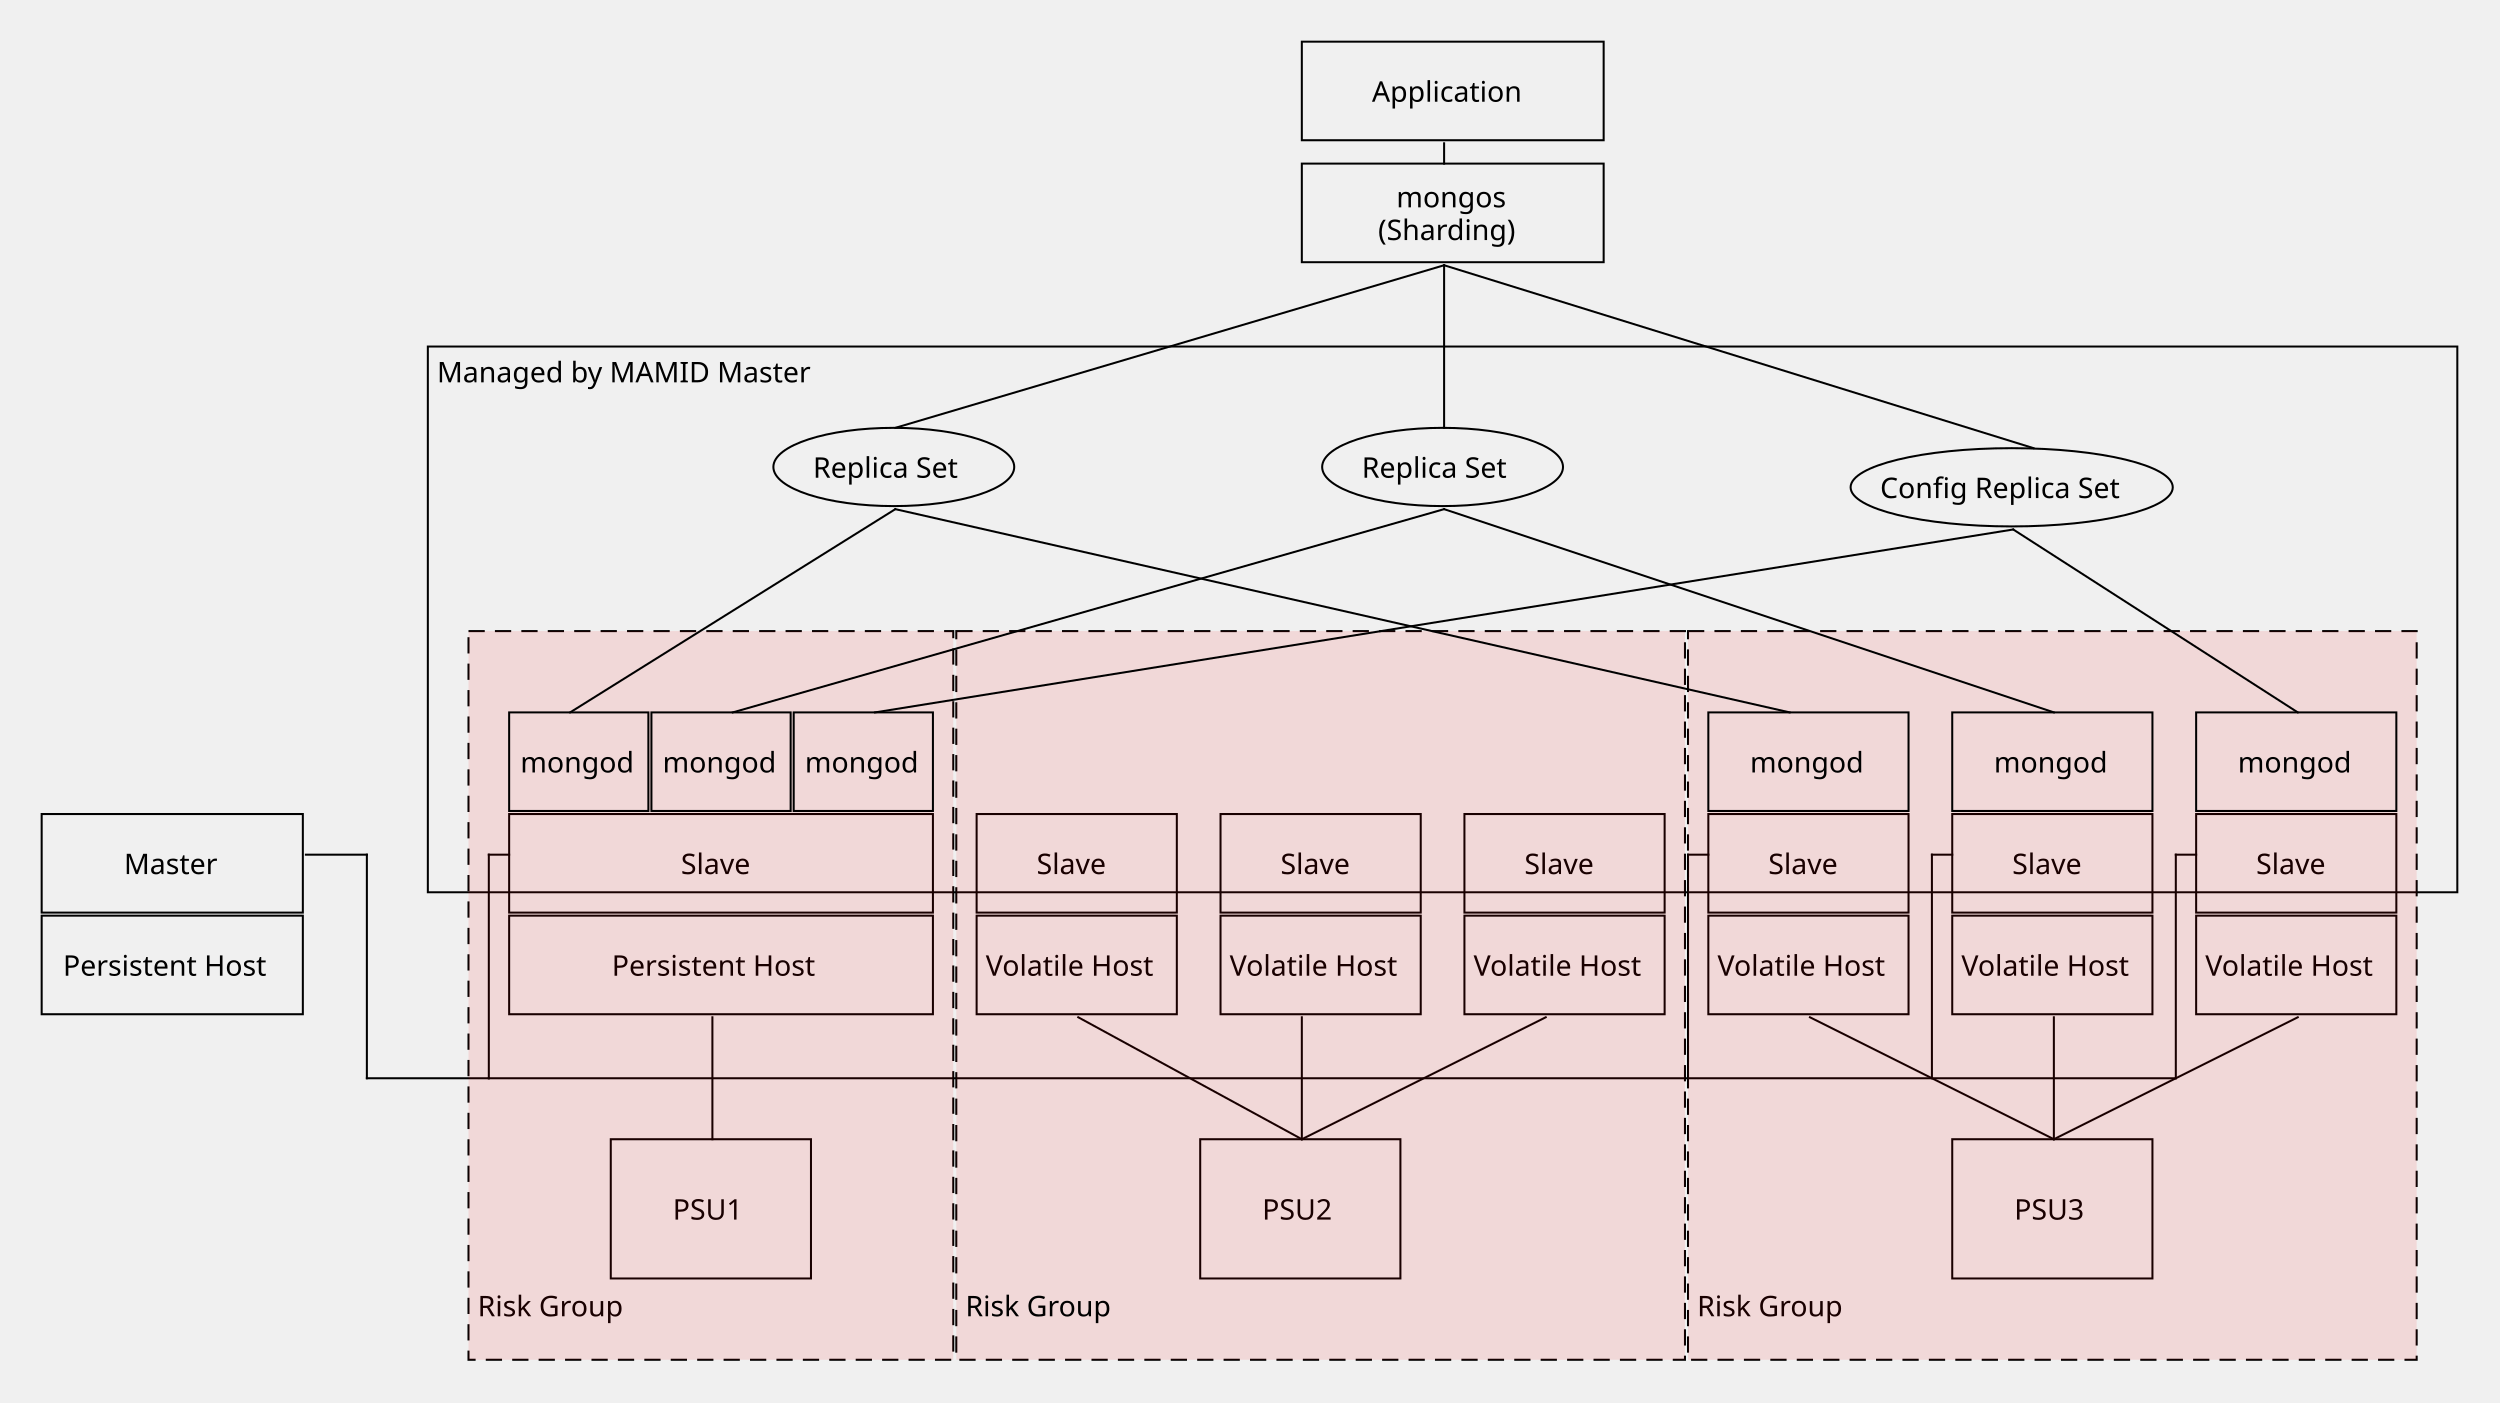
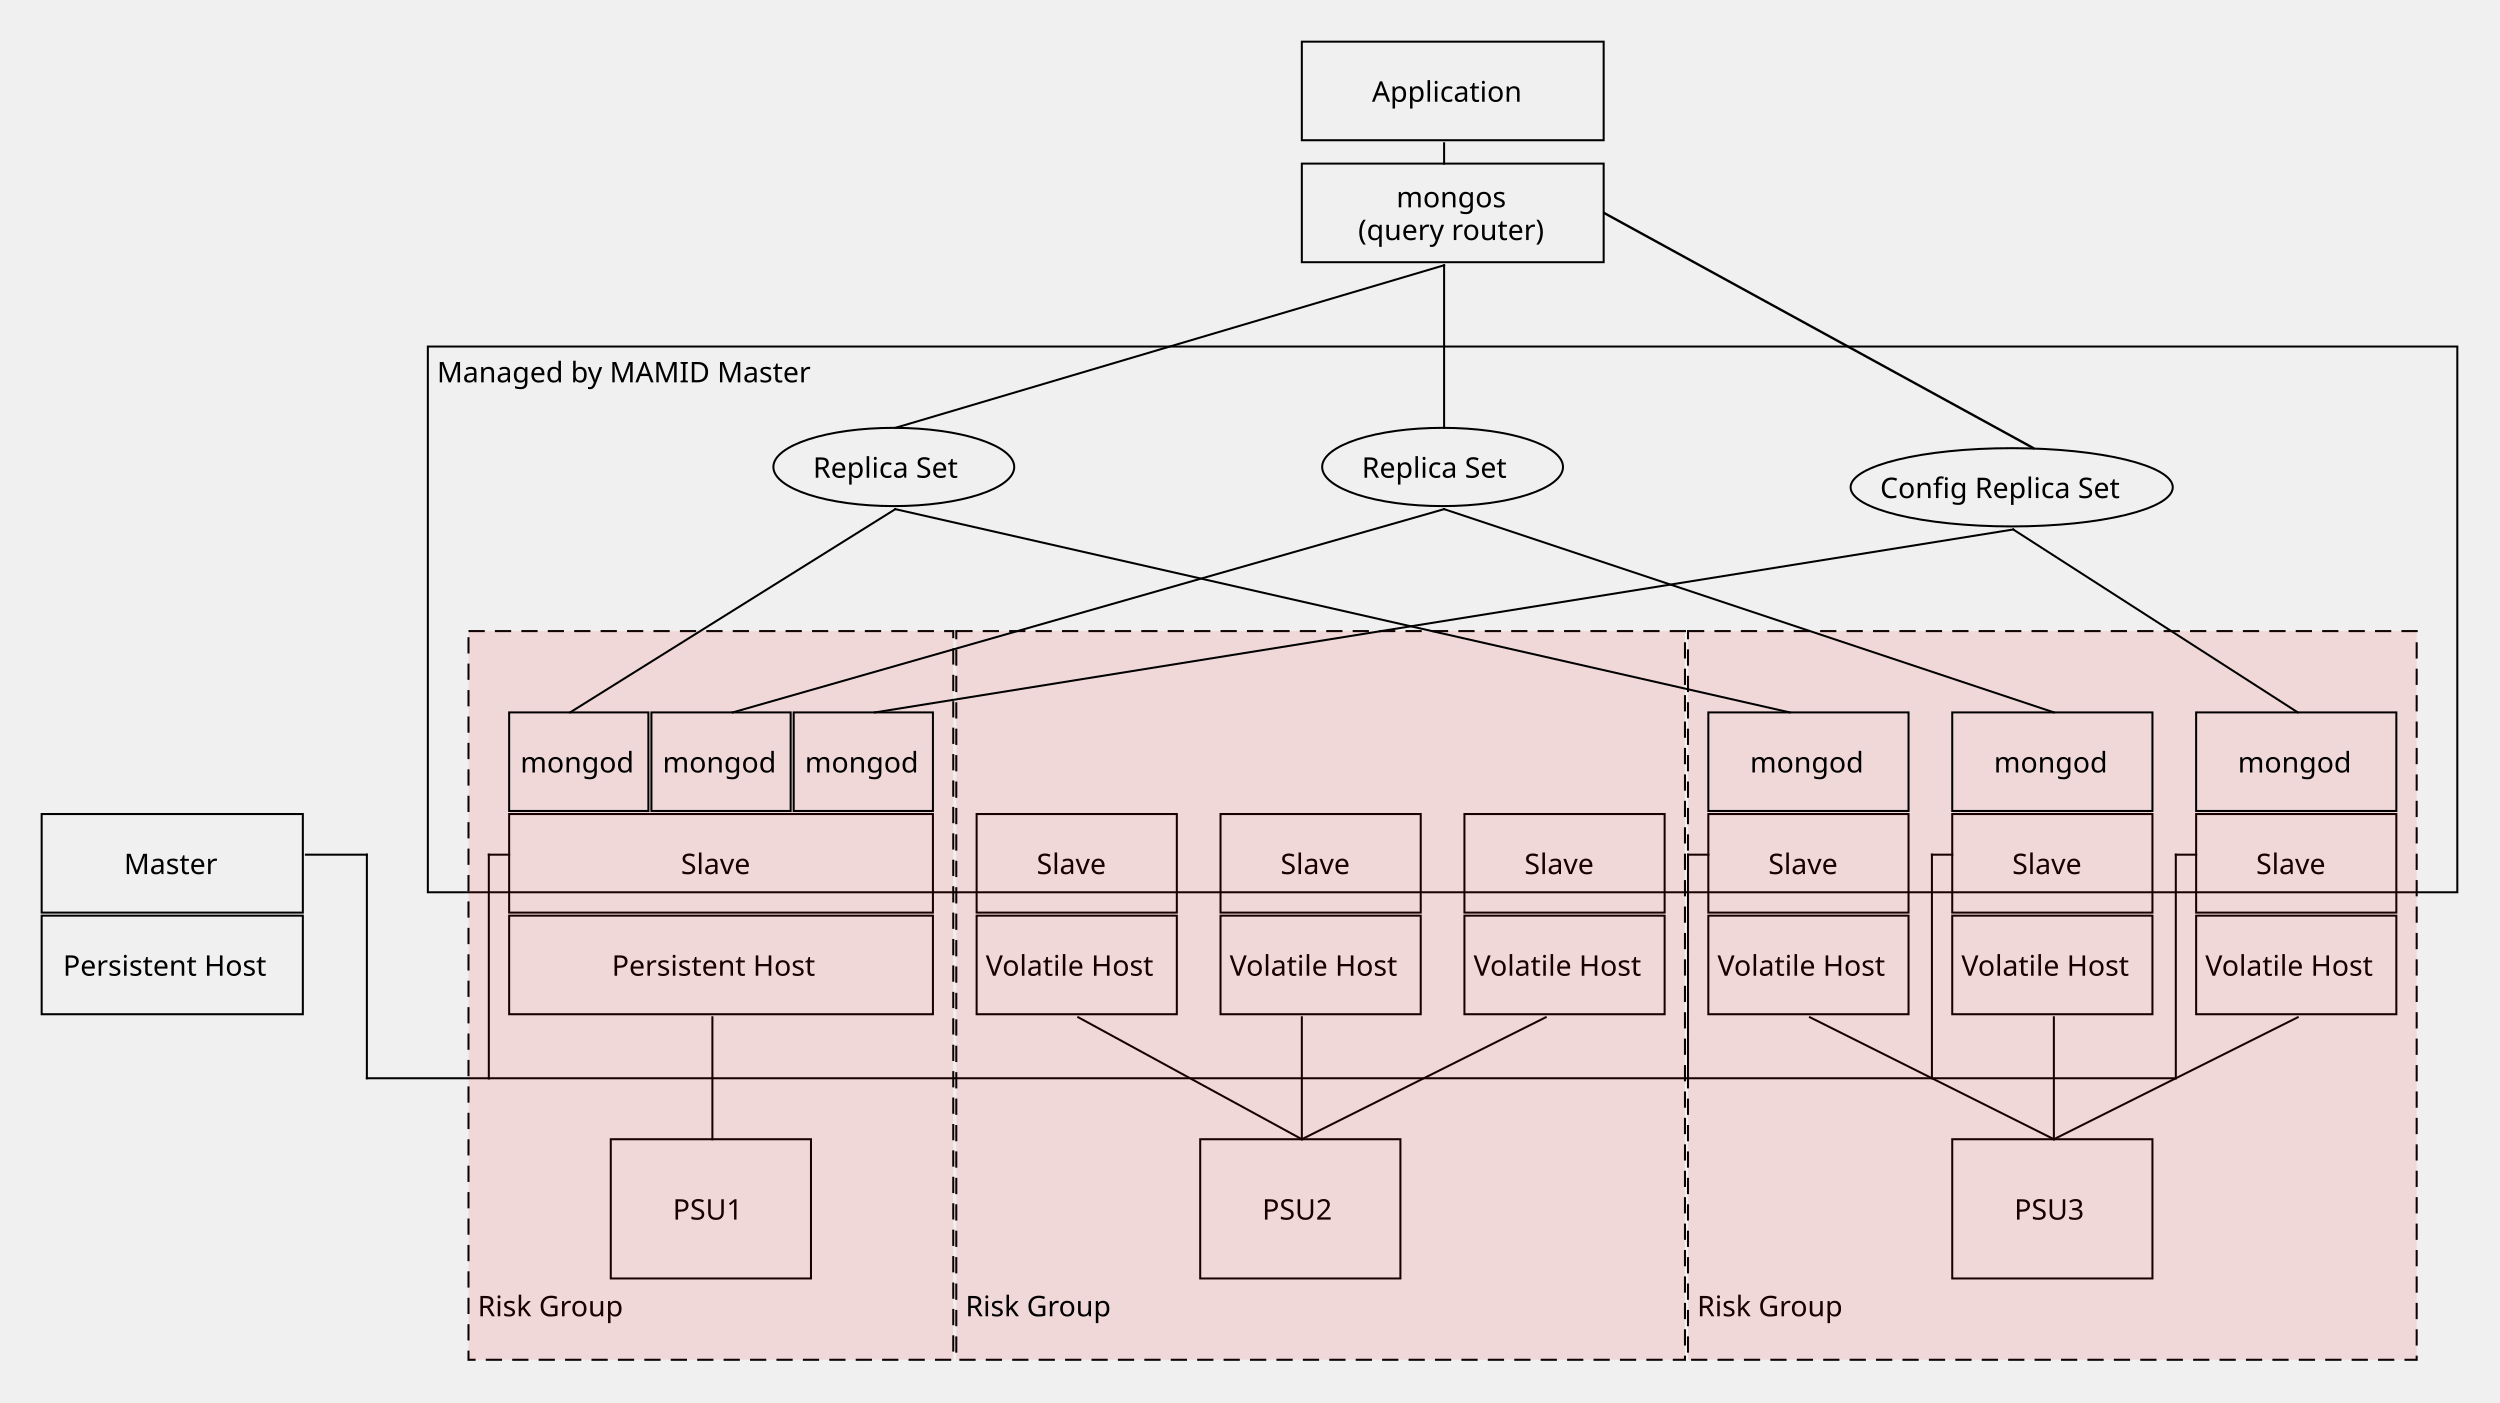
<svg xmlns="http://www.w3.org/2000/svg" version="1.1" id="svg5135" image-rendering="auto" stroke-dashoffset="0" font-size="12px" stroke-linejoin="miter" font-style="normal" font-family="'Dialog'" height="690" viewBox="20 90 1230 690" stroke-width="1" font-weight="normal" stroke-dasharray="none" fill="black" stroke-opacity="1" shape-rendering="auto" stroke-miterlimit="10" width="1230" stroke-linecap="square" stroke="black" text-rendering="auto" color-interpolation="auto" color-rendering="auto" fill-opacity="1">
  <defs id="genericDefs">
    <defs id="defs1">
      <clipPath clipPathUnits="userSpaceOnUse" id="clipPath1">
        <path d="M0 0 L2147483647 0 L2147483647 2147483647 L0 2147483647 L0 0 Z" id="path5142" />
      </clipPath>
      <clipPath clipPathUnits="userSpaceOnUse" id="clipPath2">
        <path d="M0 0 L0 360 L240 360 L240 0 Z" id="path5145" />
      </clipPath>
      <clipPath clipPathUnits="userSpaceOnUse" id="clipPath3">
        <path d="M0 0 L0 360 L360 360 L360 0 Z" id="path5148" />
      </clipPath>
      <clipPath clipPathUnits="userSpaceOnUse" id="clipPath4">
        <path d="M0 0 L0 270 L1000 270 L1000 0 Z" id="path5151" />
      </clipPath>
      <clipPath clipPathUnits="userSpaceOnUse" id="clipPath5">
        <path d="M0 0 L0 50 L130 50 L130 0 Z" id="path5154" />
      </clipPath>
      <clipPath clipPathUnits="userSpaceOnUse" id="clipPath6">
        <path d="M0 0 L0 70 L100 70 L100 0 Z" id="path5157" />
      </clipPath>
      <clipPath clipPathUnits="userSpaceOnUse" id="clipPath7">
        <path d="M0 0 L0 50 L100 50 L100 0 Z" id="path5160" />
      </clipPath>
      <clipPath clipPathUnits="userSpaceOnUse" id="clipPath8">
        <path d="M0 0 L0 40 L160 40 L160 0 Z" id="path5163" />
      </clipPath>
      <clipPath clipPathUnits="userSpaceOnUse" id="clipPath9">
        <path d="M0 0 L0 40 L120 40 L120 0 Z" id="path5166" />
      </clipPath>
      <clipPath clipPathUnits="userSpaceOnUse" id="clipPath10">
        <path d="M0 0 L0 50 L70 50 L70 0 Z" id="path5169" />
      </clipPath>
      <clipPath clipPathUnits="userSpaceOnUse" id="clipPath11">
        <path d="M0 0 L0 50 L210 50 L210 0 Z" id="path5172" />
      </clipPath>
      <clipPath clipPathUnits="userSpaceOnUse" id="clipPath12">
        <path d="M0 0 L0 50 L150 50 L150 0 Z" id="path5175" />
      </clipPath>
      <clipPath clipPathUnits="userSpaceOnUse" id="clipPath13">
        <path d="M0 0 L0 140 L120 140 L120 0 Z" id="path5178" />
      </clipPath>
      <clipPath clipPathUnits="userSpaceOnUse" id="clipPath14">
        <path d="M0 0 L0 90 L150 90 L150 0 Z" id="path5181" />
      </clipPath>
      <clipPath clipPathUnits="userSpaceOnUse" id="clipPath15">
        <path d="M0 0 L0 90 L30 90 L30 0 Z" id="path5184" />
      </clipPath>
      <clipPath clipPathUnits="userSpaceOnUse" id="clipPath16">
        <path d="M0 0 L0 90 L140 90 L140 0 Z" id="path5187" />
      </clipPath>
      <clipPath clipPathUnits="userSpaceOnUse" id="clipPath17">
        <path d="M0 0 L0 140 L40 140 L40 0 Z" id="path5190" />
      </clipPath>
      <clipPath clipPathUnits="userSpaceOnUse" id="clipPath18">
        <path d="M0 0 L0 30 L860 30 L860 0 Z" id="path5193" />
      </clipPath>
      <clipPath clipPathUnits="userSpaceOnUse" id="clipPath19">
        <path d="M0 0 L0 40 L30 40 L30 0 Z" id="path5196" />
      </clipPath>
      <clipPath clipPathUnits="userSpaceOnUse" id="clipPath20">
        <path d="M0 0 L0 120 L320 120 L320 0 Z" id="path5199" />
      </clipPath>
      <clipPath clipPathUnits="userSpaceOnUse" id="clipPath21">
        <path d="M0 0 L0 110 L30 110 L30 0 Z" id="path5202" />
      </clipPath>
      <clipPath clipPathUnits="userSpaceOnUse" id="clipPath22">
        <path d="M0 0 L0 110 L300 110 L300 0 Z" id="path5205" />
      </clipPath>
      <clipPath clipPathUnits="userSpaceOnUse" id="clipPath23">
        <path d="M0 0 L0 120 L590 120 L590 0 Z" id="path5208" />
      </clipPath>
      <clipPath clipPathUnits="userSpaceOnUse" id="clipPath24">
        <path d="M0 0 L0 120 L250 120 L250 0 Z" id="path5211" />
      </clipPath>
      <clipPath clipPathUnits="userSpaceOnUse" id="clipPath25">
        <path d="M0 0 L0 120 L170 120 L170 0 Z" id="path5214" />
      </clipPath>
      <clipPath clipPathUnits="userSpaceOnUse" id="clipPath26">
        <path d="M0 0 L0 130 L380 130 L380 0 Z" id="path5217" />
      </clipPath>
      <clipPath clipPathUnits="userSpaceOnUse" id="clipPath27">
        <path d="M0 0 L0 130 L330 130 L330 0 Z" id="path5220" />
      </clipPath>
      <clipPath clipPathUnits="userSpaceOnUse" id="clipPath28">
        <path d="M0 0 L0 130 L90 130 L90 0 Z" id="path5223" />
      </clipPath>
      <clipPath clipPathUnits="userSpaceOnUse" id="clipPath29">
        <path d="M0 0 L0 130 L470 130 L470 0 Z" id="path5226" />
      </clipPath>
      <clipPath clipPathUnits="userSpaceOnUse" id="clipPath30">
        <path d="M0 0 L0 130 L140 130 L140 0 Z" id="path5229" />
      </clipPath>
      <clipPath clipPathUnits="userSpaceOnUse" id="clipPath31">
        <path d="M0 0 L0 130 L190 130 L190 0 Z" id="path5232" />
      </clipPath>
    </defs>
  </defs>
  <g transform="translate(490,400)" id="g5254" style="fill:#ff0000;fill-opacity:0.098;stroke:#ff0000;stroke-opacity:0.098" />
  <g transform="translate(230,260)" id="g5264" style="fill:#ffffff;fill-opacity:0;stroke:#ffffff;stroke-opacity:0">
    <rect x="0.5" width="998.5" height="268.5" y="0.5" clip-path="url(#clipPath4)" id="rect5266" style="stroke:none" />
  </g>
  <g transform="translate(230,260)" id="g5268">
    <rect x="0.5" width="998.5" height="268.5" y="0.5" clip-path="url(#clipPath4)" id="rect5270" style="fill:none" />
    <text x="5" font-size="14px" y="18.109" clip-path="url(#clipPath4)" xml:space="preserve" id="text5272" style="font-size:14px;font-family:sans-serif;stroke:none">Managed by MAMID Master</text>
  </g>
  <g transform="translate(40,540)" id="g5274" style="fill:#ffffff;fill-opacity:0;stroke:#ffffff;stroke-opacity:0">
    <rect x="0.5" width="128.5" height="48.5" y="0.5" clip-path="url(#clipPath5)" id="rect5276" style="stroke:none" />
  </g>
  <g transform="translate(980,650)" id="g5284" style="fill:#ffffff;fill-opacity:0;stroke:#ffffff;stroke-opacity:0">
    <rect x="0.5" width="98.5" height="68.5" y="0.5" clip-path="url(#clipPath6)" id="rect5286" style="stroke:none" />
  </g>
  <g transform="translate(610,650)" id="g5294" style="fill:#ffffff;fill-opacity:0;stroke:#ffffff;stroke-opacity:0">
    <rect x="0.5" width="98.5" height="68.5" y="0.5" clip-path="url(#clipPath6)" id="rect5296" style="stroke:none" />
  </g>
  <g transform="translate(320,650)" id="g5304" style="fill:#ffffff;fill-opacity:0;stroke:#ffffff;stroke-opacity:0">
    <rect x="0.5" width="98.5" height="68.5" y="0.5" clip-path="url(#clipPath6)" id="rect5306" style="stroke:none" />
  </g>
  <g transform="translate(40,490)" id="g5314" style="fill:#ffffff;fill-opacity:0;stroke:#ffffff;stroke-opacity:0">
    <rect x="0.5" width="128.5" height="48.5" y="0.5" clip-path="url(#clipPath5)" id="rect5316" style="stroke:none" />
  </g>
  <g transform="translate(1100,540)" id="g5334" style="fill:#ffffff;fill-opacity:0;stroke:#ffffff;stroke-opacity:0">
    <rect x="0.5" width="98.5" height="48.5" y="0.5" clip-path="url(#clipPath7)" id="rect5336" style="stroke:none" />
  </g>
  <g transform="translate(1100,490)" id="g5344" style="fill:#ffffff;fill-opacity:0;stroke:#ffffff;stroke-opacity:0">
    <rect x="0.5" width="98.5" height="48.5" y="0.5" clip-path="url(#clipPath7)" id="rect5346" style="stroke:none" />
  </g>
  <g transform="translate(930,310)" id="g5474" style="fill:#ffffff;fill-opacity:0;stroke:#ffffff;stroke-opacity:0">
    <ellipse rx="79.25" ry="19.25" clip-path="url(#clipPath8)" cx="79.75" cy="19.75" id="ellipse5476" style="stroke:none" />
  </g>
  <g transform="translate(400,300)" id="g5504" style="fill:#ffffff;fill-opacity:0;stroke:#ffffff;stroke-opacity:0">
    <ellipse rx="59.25" ry="19.25" clip-path="url(#clipPath9)" cx="59.75" cy="19.75" id="ellipse5506" style="stroke:none" />
  </g>
  <g style="display:inline" id="layer2">
    <g transform="translate(40,540)" id="g5278">
      <rect x="0.5" width="128.5" height="48.5" y="0.5" clip-path="url(#clipPath5)" id="rect5280" style="fill:none" />
      <text x="11" font-size="14px" y="30.055" clip-path="url(#clipPath5)" xml:space="preserve" id="text5282" style="font-size:14px;font-family:sans-serif;stroke:none">Persistent Host</text>
    </g>
    <g transform="translate(1100,540)" id="g5338">
      <rect x="0.5" width="98.5" height="48.5" y="0.5" clip-path="url(#clipPath7)" id="rect5340" style="fill:none" />
      <text x="5" font-size="14px" y="30.055" clip-path="url(#clipPath7)" xml:space="preserve" id="text5342" style="font-size:14px;font-family:sans-serif;stroke:none">Volatile Host</text>
    </g>
    <g transform="translate(980,540)" id="g5368">
      <rect x="0.5" width="98.5" height="48.5" y="0.5" clip-path="url(#clipPath7)" id="rect5370" style="fill:none" />
      <text x="5" font-size="14px" y="30.055" clip-path="url(#clipPath7)" xml:space="preserve" id="text5372" style="font-size:14px;font-family:sans-serif;stroke:none">Volatile Host</text>
    </g>
    <g transform="translate(860,540)" id="g5398">
      <rect x="0.5" width="98.5" height="48.5" y="0.5" clip-path="url(#clipPath7)" id="rect5400" style="fill:none" />
      <text x="5" font-size="14px" y="30.055" clip-path="url(#clipPath7)" xml:space="preserve" id="text5402" style="font-size:14px;font-family:sans-serif;stroke:none">Volatile Host</text>
    </g>
    <g transform="translate(740,540)" id="g5428">
      <rect x="0.5" width="98.5" height="48.5" y="0.5" clip-path="url(#clipPath7)" id="rect5430" style="fill:none" />
      <text x="5" font-size="14px" y="30.055" clip-path="url(#clipPath7)" xml:space="preserve" id="text5432" style="font-size:14px;font-family:sans-serif;stroke:none">Volatile Host</text>
    </g>
    <g transform="translate(620,540)" id="g5458">
      <rect x="0.5" width="98.5" height="48.5" y="0.5" clip-path="url(#clipPath7)" id="rect5460" style="fill:none" />
      <text x="5" font-size="14px" y="30.055" clip-path="url(#clipPath7)" xml:space="preserve" id="text5462" style="font-size:14px;font-family:sans-serif;stroke:none">Volatile Host</text>
    </g>
    <g transform="translate(500,540)" id="g5558">
      <rect x="0.5" width="98.5" height="48.5" y="0.5" clip-path="url(#clipPath7)" id="rect5560" style="fill:none" />
      <text x="5" font-size="14px" y="30.055" clip-path="url(#clipPath7)" xml:space="preserve" id="text5562" style="font-size:14px;font-family:sans-serif;stroke:none">Volatile Host</text>
    </g>
    <g transform="translate(270,540)" id="g5600">
      <rect x="0.5" width="208.5" height="48.5" y="0.5" clip-path="url(#clipPath11)" id="rect5602" style="fill:none" />
      <text x="51" font-size="14px" y="30.055" clip-path="url(#clipPath11)" xml:space="preserve" id="text5604" style="font-size:14px;font-family:sans-serif;stroke:none">Persistent Host</text>
    </g>
    <g transform="translate(980,650)" id="g5288">
      <rect x="0.5" width="98.5" height="68.5" y="0.5" clip-path="url(#clipPath6)" id="rect5290" style="fill:none" />
      <text x="31" font-size="14px" y="40.055" clip-path="url(#clipPath6)" xml:space="preserve" id="text5292" style="font-size:14px;font-family:sans-serif;stroke:none">PSU3</text>
    </g>
    <g transform="translate(610,650)" id="g5298">
      <rect x="0.5" width="98.5" height="68.5" y="0.5" clip-path="url(#clipPath6)" id="rect5300" style="fill:none" />
      <text x="31" font-size="14px" y="40.055" clip-path="url(#clipPath6)" xml:space="preserve" id="text5302" style="font-size:14px;font-family:sans-serif;stroke:none">PSU2</text>
    </g>
    <g transform="translate(320,650)" id="g5308">
      <rect x="0.5" width="98.5" height="68.5" y="0.5" clip-path="url(#clipPath6)" id="rect5310" style="fill:none" />
      <text x="31" font-size="14px" y="40.055" clip-path="url(#clipPath6)" xml:space="preserve" id="text5312" style="font-size:14px;font-family:sans-serif;stroke:none">PSU1</text>
    </g>
    <g transform="translate(1020,580)" id="g5614">
      <path d="m 130.5,10.5 -120,60" clip-path="url(#clipPath14)" id="path5616" style="fill:none" />
    </g>
    <g transform="translate(900,580)" id="g5622">
      <path d="m 10.5,10.5 120,60" clip-path="url(#clipPath14)" id="path5624" style="fill:none" />
    </g>
    <g transform="translate(650,580)" id="g5626">
      <path d="m 130.5,10.5 -120,60" clip-path="url(#clipPath14)" id="path5628" style="fill:none" />
    </g>
    <g transform="translate(540,580)" id="g5634">
      <path d="m 10.5,10.5 110,60" clip-path="url(#clipPath16)" id="path5636" style="fill:none" />
    </g>
    <g transform="translate(360,580)" id="g5638">
      <path d="m 10.5,10.5 0,60" clip-path="url(#clipPath15)" id="path5640" style="fill:none" />
    </g>
    <g transform="translate(1020,580)" id="g5618">
      <path d="m 10.5,10.5 0,60" clip-path="url(#clipPath15)" id="path5620" style="fill:none" />
    </g>
    <g transform="translate(650,580)" id="g5630">
      <path d="m 10.5,10.5 0,60" clip-path="url(#clipPath15)" id="path5632" style="fill:none" />
    </g>
    <g transform="translate(40,490)" id="g5318" style="display:inline">
      <rect x="0.5" width="128.5" height="48.5" y="0.5" clip-path="url(#clipPath5)" id="rect5320" style="fill:none" />
      <text x="41" font-size="14px" y="30.055" clip-path="url(#clipPath5)" xml:space="preserve" id="text5322" style="font-size:14px;font-family:sans-serif;stroke:none">Master</text>
    </g>
    <rect x="0.5" width="208.5" height="48.5" y="0.5" clip-path="url(#clipPath11)" id="rect5550" style="display:inline;fill:none" transform="translate(270,490)" />
    <g transform="translate(860,490)" id="g5408" style="display:inline">
      <rect x="0.5" width="98.5" height="48.5" y="0.5" clip-path="url(#clipPath7)" id="rect5410" style="fill:none" />
      <text x="30" font-size="14px" y="30.055" clip-path="url(#clipPath7)" xml:space="preserve" id="text5412" style="font-size:14px;font-family:sans-serif;stroke:none">Slave</text>
    </g>
    <g transform="translate(1100,490)" id="g5348" style="display:inline">
      <rect x="0.5" width="98.5" height="48.5" y="0.5" clip-path="url(#clipPath7)" id="rect5350" style="fill:none" />
      <text x="30" font-size="14px" y="30.055" clip-path="url(#clipPath7)" xml:space="preserve" id="text5352" style="font-size:14px;font-family:sans-serif;stroke:none">Slave</text>
    </g>
    <g transform="translate(980,490)" id="g5378" style="display:inline">
      <rect x="0.5" width="98.5" height="48.5" y="0.5" clip-path="url(#clipPath7)" id="rect5380" style="fill:none" />
      <text x="30" font-size="14px" y="30.055" clip-path="url(#clipPath7)" xml:space="preserve" id="text5382" style="font-size:14px;font-family:sans-serif;stroke:none">Slave</text>
    </g>
    <g transform="translate(270,490)" id="g5548" style="display:inline">
      <text x="85" font-size="14px" y="30.055" clip-path="url(#clipPath11)" xml:space="preserve" id="text5552" style="font-size:14px;font-family:sans-serif;stroke:none">Slave</text>
    </g>
  </g>
  <g style="display:inline" id="layer11">
    <g transform="translate(740,490)" id="g5438" style="display:inline">
      <rect x="0.5" width="98.5" height="48.5" y="0.5" clip-path="url(#clipPath7)" id="rect5440" style="fill:none" />
      <text x="30" font-size="14px" y="30.055" clip-path="url(#clipPath7)" xml:space="preserve" id="text5442" style="font-size:14px;font-family:sans-serif;stroke:none">Slave</text>
    </g>
    <g transform="translate(620,490)" id="g5468" style="display:inline">
      <rect x="0.5" width="98.5" height="48.5" y="0.5" clip-path="url(#clipPath7)" id="rect5470" style="fill:none" />
      <text x="30" font-size="14px" y="30.055" clip-path="url(#clipPath7)" xml:space="preserve" id="text5472" style="font-size:14px;font-family:sans-serif;stroke:none">Slave</text>
    </g>
    <g transform="translate(500,490)" id="g5590" style="display:inline">
      <rect x="0.5" width="98.5" height="48.5" y="0.5" clip-path="url(#clipPath7)" id="rect5592" style="fill:none" />
      <text x="30" font-size="14px" y="30.055" clip-path="url(#clipPath7)" xml:space="preserve" id="text5594" style="font-size:14px;font-family:sans-serif;stroke:none">Slave</text>
    </g>
  </g>
  <g style="display:inline" id="layer4">
    <g transform="translate(980,490)" id="g5374" style="fill:#ffffff;fill-opacity:0;stroke:#ffffff;stroke-opacity:0">
      <rect x="0.5" width="98.5" height="48.5" y="0.5" clip-path="url(#clipPath7)" id="rect5376" style="stroke:none" />
    </g>
    <g transform="translate(860,490)" id="g5404" style="fill:#ffffff;fill-opacity:0;stroke:#ffffff;stroke-opacity:0">
      <rect x="0.5" width="98.5" height="48.5" y="0.5" clip-path="url(#clipPath7)" id="rect5406" style="stroke:none" />
    </g>
    <g transform="translate(740,490)" id="g5434" style="fill:#ffffff;fill-opacity:0;stroke:#ffffff;stroke-opacity:0">
      <rect x="0.5" width="98.5" height="48.5" y="0.5" clip-path="url(#clipPath7)" id="rect5436" style="stroke:none" />
    </g>
    <g transform="translate(620,490)" id="g5464" style="fill:#ffffff;fill-opacity:0;stroke:#ffffff;stroke-opacity:0">
      <rect x="0.5" width="98.5" height="48.5" y="0.5" clip-path="url(#clipPath7)" id="rect5466" style="stroke:none" />
    </g>
    <g transform="translate(270,490)" id="g5544" style="fill:#ffffff;fill-opacity:0;stroke:#ffffff;stroke-opacity:0">
      <rect x="0.5" width="208.5" height="48.5" y="0.5" clip-path="url(#clipPath11)" id="rect5546" style="stroke:none" />
    </g>
    <g transform="translate(500,490)" id="g5586" style="fill:#ffffff;fill-opacity:0;stroke:#ffffff;stroke-opacity:0">
      <rect x="0.5" width="98.5" height="48.5" y="0.5" clip-path="url(#clipPath7)" id="rect5588" style="stroke:none" />
    </g>
    <g transform="translate(980,540)" id="g5364" style="display:inline;fill:#ffffff;fill-opacity:0;stroke:#ffffff;stroke-opacity:0">
      <rect x="0.5" width="98.5" height="48.5" y="0.5" clip-path="url(#clipPath7)" id="rect5366" style="stroke:none" />
    </g>
    <g transform="translate(860,540)" id="g5394" style="display:inline;fill:#ffffff;fill-opacity:0;stroke:#ffffff;stroke-opacity:0">
      <rect x="0.5" width="98.5" height="48.5" y="0.5" clip-path="url(#clipPath7)" id="rect5396" style="stroke:none" />
    </g>
    <g transform="translate(740,540)" id="g5424" style="display:inline;fill:#ffffff;fill-opacity:0;stroke:#ffffff;stroke-opacity:0">
      <rect x="0.5" width="98.5" height="48.5" y="0.5" clip-path="url(#clipPath7)" id="rect5426" style="stroke:none" />
    </g>
    <g transform="translate(620,540)" id="g5454" style="display:inline;fill:#ffffff;fill-opacity:0;stroke:#ffffff;stroke-opacity:0">
      <rect x="0.5" width="98.5" height="48.5" y="0.5" clip-path="url(#clipPath7)" id="rect5456" style="stroke:none" />
    </g>
    <g transform="translate(500,540)" id="g5554" style="display:inline;fill:#ffffff;fill-opacity:0;stroke:#ffffff;stroke-opacity:0">
      <rect x="0.5" width="98.5" height="48.5" y="0.5" clip-path="url(#clipPath7)" id="rect5556" style="stroke:none" />
    </g>
    <g transform="translate(270,540)" id="g5596" style="display:inline;fill:#ffffff;fill-opacity:0;stroke:#ffffff;stroke-opacity:0">
      <rect x="0.5" width="208.5" height="48.5" y="0.5" clip-path="url(#clipPath11)" id="rect5598" style="stroke:none" />
    </g>
    <g transform="translate(160,500)" id="g5606" style="display:inline">
      <path d="m 10.5,10.5 30,0" clip-path="url(#clipPath13)" id="path5608" style="fill:none" />
      <path d="m 40.5,10.5 0,110" clip-path="url(#clipPath13)" id="path5610" style="fill:none" />
      <path d="m 40.5,120.5 60,0" clip-path="url(#clipPath13)" id="path5612" style="fill:none" />
    </g>
    <g transform="translate(1080,500)" id="g5642" style="display:inline">
      <path d="m 20.5,10.5 -10,0" clip-path="url(#clipPath17)" id="path5644" style="fill:none" />
      <path d="m 10.5,10.5 0,110" clip-path="url(#clipPath17)" id="path5646" style="fill:none" />
    </g>
    <g transform="translate(960,500)" id="g5648" style="display:inline">
      <path d="m 20.5,10.5 -10,0" clip-path="url(#clipPath17)" id="path5650" style="fill:none" />
      <path d="m 10.5,10.5 0,110" clip-path="url(#clipPath17)" id="path5652" style="fill:none" />
    </g>
    <g transform="translate(840,500)" id="g5654" style="display:inline">
      <path d="m 20.5,10.5 -10,0" clip-path="url(#clipPath17)" id="path5656" style="fill:none" />
      <path d="m 10.5,10.5 0,110" clip-path="url(#clipPath17)" id="path5658" style="fill:none" />
    </g>
    <g transform="translate(250,500)" id="g5678" style="display:inline">
      <path d="m 20.5,10.5 -10,0" clip-path="url(#clipPath17)" id="path5680" style="fill:none" />
      <path d="m 10.5,10.5 0,110" clip-path="url(#clipPath17)" id="path5682" style="fill:none" />
    </g>
    <g transform="translate(250,610)" id="g5684" style="display:inline">
      <path d="m 10.5,10.5 830,0" clip-path="url(#clipPath18)" id="path5686" style="fill:none" />
    </g>
  </g>
  <g style="display:none" id="layer12">
    <g transform="translate(720,500)" id="g5660" style="display:inline">
      <path d="m 20.5,10.5 -10,0" clip-path="url(#clipPath17)" id="path5662" style="fill:none" />
      <path d="m 10.5,10.5 0,110" clip-path="url(#clipPath17)" id="path5664" style="fill:none" />
    </g>
    <g transform="translate(600,500)" id="g5666" style="display:inline">
      <path d="m 20.5,10.5 -10,0" clip-path="url(#clipPath17)" id="path5668" style="fill:none" />
      <path d="m 10.5,10.5 0,110" clip-path="url(#clipPath17)" id="path5670" style="fill:none" />
    </g>
    <g transform="translate(480,500)" id="g5672" style="display:inline">
      <path d="m 20.5,10.5 -10,0" clip-path="url(#clipPath17)" id="path5674" style="fill:none" />
      <path d="m 10.5,10.5 0,110" clip-path="url(#clipPath17)" id="path5676" style="fill:none" />
    </g>
  </g>
  <g style="display:inline" id="layer3">
    <g stroke-miterlimit="5" transform="translate(250,400)" id="g5238" style="stroke-linecap:butt;stroke-miterlimit:5;stroke-dasharray:8, 5">
      <rect x="0.5" width="238.5" height="358.5" y="0.5" clip-path="url(#clipPath2)" id="rect5240" style="fill:none" />
      <text x="5" font-size="14px" y="337.613" clip-path="url(#clipPath2)" xml:space="preserve" id="text5242" style="font-size:14px;font-family:sans-serif;stroke:none">Risk Group</text>
    </g>
    <g stroke-miterlimit="5" transform="translate(850,400)" id="g5248" style="stroke-linecap:butt;stroke-miterlimit:5;stroke-dasharray:8, 5">
      <rect x="0.5" width="358.5" height="358.5" y="0.5" clip-path="url(#clipPath3)" id="rect5250" style="fill:none" />
      <text x="5" font-size="14px" y="337.613" clip-path="url(#clipPath3)" xml:space="preserve" id="text5252" style="font-size:14px;font-family:sans-serif;stroke:none">Risk Group</text>
    </g>
    <rect x="0.5" width="358.5" height="358.5" y="0.5" clip-path="url(#clipPath3)" id="rect5260" style="fill:none;stroke-linecap:butt;stroke-miterlimit:5;stroke-dasharray:8, 5" transform="translate(490,400)" />
    <g transform="translate(250,400)" id="g5234" style="fill:#ff0000;fill-opacity:0.098;stroke:#ff0000;stroke-opacity:0.098">
      <rect x="0.5" width="238.5" height="358.5" y="0.5" clip-path="url(#clipPath2)" id="rect5236" style="stroke:none" />
    </g>
    <g transform="translate(850,400)" id="g5244" style="fill:#ff0000;fill-opacity:0.098;stroke:#ff0000;stroke-opacity:0.098">
      <rect x="0.5" width="358.5" height="358.5" y="0.5" clip-path="url(#clipPath3)" id="rect5246" style="stroke:none" />
    </g>
    <rect x="0.5" width="358.5" height="358.5" y="0.5" clip-path="url(#clipPath3)" id="rect5256" style="fill:#ff0000;fill-opacity:0.098;stroke:none;stroke-opacity:0.098" transform="translate(490,400)" />
    <g stroke-miterlimit="5" transform="translate(490,400)" id="g5258" style="stroke-linecap:butt;stroke-miterlimit:5;stroke-dasharray:8, 5">
      <text x="5" font-size="14px" y="337.613" clip-path="url(#clipPath3)" xml:space="preserve" id="text5262" style="font-size:14px;font-family:sans-serif;stroke:none">Risk Group</text>
    </g>
  </g>
  <g style="display:inline" id="layer6">
    <g transform="translate(930,310)" id="g5478">
      <ellipse rx="79.25" ry="19.25" clip-path="url(#clipPath8)" cx="79.75" cy="19.75" id="ellipse5480" style="fill:none" />
      <text x="15" font-size="14px" y="25.055" clip-path="url(#clipPath8)" xml:space="preserve" id="text5482" style="font-size:14px;font-family:sans-serif;stroke:none">Config Replica Set</text>
    </g>
    <g transform="translate(670,300)" id="g5488">
      <ellipse rx="59.25" ry="19.25" clip-path="url(#clipPath9)" cx="59.75" cy="19.75" id="ellipse5490" style="fill:none" />
      <text x="20" font-size="14px" y="25.055" clip-path="url(#clipPath9)" xml:space="preserve" id="text5492" style="font-size:14px;font-family:sans-serif;stroke:none">Replica Set</text>
    </g>
    <g transform="translate(400,300)" id="g5508">
      <ellipse rx="59.25" ry="19.25" clip-path="url(#clipPath9)" cx="59.75" cy="19.75" id="ellipse5510" style="fill:none" />
      <text x="20" font-size="14px" y="25.055" clip-path="url(#clipPath9)" xml:space="preserve" id="text5512" style="font-size:14px;font-family:sans-serif;stroke:none">Replica Set</text>
    </g>
  </g>
  <g style="display:inline" id="layer7">
    <g transform="translate(1100,440)" id="g5324" style="fill:#ffffff;fill-opacity:0;stroke:#ffffff;stroke-opacity:0">
      <rect x="0.5" width="98.5" height="48.5" y="0.5" clip-path="url(#clipPath7)" id="rect5326" style="stroke:none" />
    </g>
    <g transform="translate(1100,440)" id="g5328">
      <rect x="0.5" width="98.5" height="48.5" y="0.5" clip-path="url(#clipPath7)" id="rect5330" style="fill:none" />
      <text x="21" font-size="14px" y="30.055" clip-path="url(#clipPath7)" xml:space="preserve" id="text5332" style="font-size:14px;font-family:sans-serif;stroke:none">mongod</text>
    </g>
    <g transform="translate(980,440)" id="g5354" style="fill:#ffffff;fill-opacity:0;stroke:#ffffff;stroke-opacity:0">
      <rect x="0.5" width="98.5" height="48.5" y="0.5" clip-path="url(#clipPath7)" id="rect5356" style="stroke:none" />
    </g>
    <g transform="translate(980,440)" id="g5358">
      <rect x="0.5" width="98.5" height="48.5" y="0.5" clip-path="url(#clipPath7)" id="rect5360" style="fill:none" />
      <text x="21" font-size="14px" y="30.055" clip-path="url(#clipPath7)" xml:space="preserve" id="text5362" style="font-size:14px;font-family:sans-serif;stroke:none">mongod</text>
    </g>
    <g transform="translate(860,440)" id="g5384" style="fill:#ffffff;fill-opacity:0;stroke:#ffffff;stroke-opacity:0">
      <rect x="0.5" width="98.5" height="48.5" y="0.5" clip-path="url(#clipPath7)" id="rect5386" style="stroke:none" />
    </g>
    <g transform="translate(860,440)" id="g5388">
      <rect x="0.5" width="98.5" height="48.5" y="0.5" clip-path="url(#clipPath7)" id="rect5390" style="fill:none" />
      <text x="21" font-size="14px" y="30.055" clip-path="url(#clipPath7)" xml:space="preserve" id="text5392" style="font-size:14px;font-family:sans-serif;stroke:none">mongod</text>
    </g>
    <g transform="translate(740,440)" id="g5414" style="fill:#ffffff;fill-opacity:0;stroke:#ffffff;stroke-opacity:0">
      <rect x="0.5" width="98.5" height="48.5" y="0.5" clip-path="url(#clipPath7)" id="rect5416" style="stroke:none" />
    </g>
    <g transform="translate(620,440)" id="g5444" style="fill:#ffffff;fill-opacity:0;stroke:#ffffff;stroke-opacity:0">
      <rect x="0.5" width="98.5" height="48.5" y="0.5" clip-path="url(#clipPath7)" id="rect5446" style="stroke:none" />
    </g>
    <g transform="translate(270,440)" id="g5494" style="fill:#ffffff;fill-opacity:0;stroke:#ffffff;stroke-opacity:0">
      <rect x="0.5" width="68.5" height="48.5" y="0.5" clip-path="url(#clipPath10)" id="rect5496" style="stroke:none" />
    </g>
    <g transform="translate(270,440)" id="g5498">
      <rect x="0.5" width="68.5" height="48.5" y="0.5" clip-path="url(#clipPath10)" id="rect5500" style="fill:none" />
      <text x="6" font-size="14px" y="30.055" clip-path="url(#clipPath10)" xml:space="preserve" id="text5502" style="font-size:14px;font-family:sans-serif;stroke:none">mongod</text>
    </g>
    <g transform="translate(500,440)" id="g5514" style="fill:#ffffff;fill-opacity:0;stroke:#ffffff;stroke-opacity:0">
      <rect x="0.5" width="98.5" height="48.5" y="0.5" clip-path="url(#clipPath7)" id="rect5516" style="stroke:none" />
    </g>
    <g transform="translate(340,440)" id="g5524" style="fill:#ffffff;fill-opacity:0;stroke:#ffffff;stroke-opacity:0">
      <rect x="0.5" width="68.5" height="48.5" y="0.5" clip-path="url(#clipPath10)" id="rect5526" style="stroke:none" />
    </g>
    <g transform="translate(340,440)" id="g5528">
      <rect x="0.5" width="68.5" height="48.5" y="0.5" clip-path="url(#clipPath10)" id="rect5530" style="fill:none" />
      <text x="6" font-size="14px" y="30.055" clip-path="url(#clipPath10)" xml:space="preserve" id="text5532" style="font-size:14px;font-family:sans-serif;stroke:none">mongod</text>
    </g>
    <g transform="translate(410,440)" id="g5534" style="fill:#ffffff;fill-opacity:0;stroke:#ffffff;stroke-opacity:0">
      <rect x="0.5" width="68.5" height="48.5" y="0.5" clip-path="url(#clipPath10)" id="rect5536" style="stroke:none" />
    </g>
    <g transform="translate(410,440)" id="g5538">
      <rect x="0.5" width="68.5" height="48.5" y="0.5" clip-path="url(#clipPath10)" id="rect5540" style="fill:none" />
      <text x="6" font-size="14px" y="30.055" clip-path="url(#clipPath10)" xml:space="preserve" id="text5542" style="font-size:14px;font-family:sans-serif;stroke:none">mongod</text>
    </g>
    <g transform="translate(440,340)" id="g5704">
      <path d="m 10.5,100.5 560,-90" clip-path="url(#clipPath23)" id="path5706" style="fill:none" />
    </g>
    <g transform="translate(1000,340)" id="g5712">
      <path d="m 150.5,100.5 -140,-90" clip-path="url(#clipPath25)" id="path5714" style="fill:none" />
    </g>
    <g transform="translate(370,330)" id="g5716">
      <path d="m 10.5,110.5 350,-100" clip-path="url(#clipPath26)" id="path5718" style="fill:none" />
    </g>
    <g transform="translate(720,330)" id="g5720">
      <path d="M 310.5,110.5 10.5,10.5" clip-path="url(#clipPath27)" id="path5722" style="fill:none" />
    </g>
    <g transform="translate(450,330)" id="g5728">
      <path d="M 450.5,110.5 10.5,10.5" clip-path="url(#clipPath29)" id="path5730" style="fill:none" />
    </g>
    <g transform="translate(290,330)" id="g5736">
      <path d="m 10.5,110.5 160,-100" clip-path="url(#clipPath31)" id="path5738" style="fill:none" />
    </g>
  </g>
  <g style="display:none" id="layer10">
    <g transform="translate(740,440)" id="g5418" style="display:inline">
      <rect x="0.5" width="98.5" height="48.5" y="0.5" clip-path="url(#clipPath7)" id="rect5420" style="fill:none" />
      <text x="21" font-size="14px" y="30.055" clip-path="url(#clipPath7)" xml:space="preserve" id="text5422" style="font-size:14px;font-family:sans-serif;stroke:none">mongod</text>
    </g>
    <g transform="translate(620,440)" id="g5448" style="display:inline">
      <rect x="0.5" width="98.5" height="48.5" y="0.5" clip-path="url(#clipPath7)" id="rect5450" style="fill:none" />
      <text x="21" font-size="14px" y="30.055" clip-path="url(#clipPath7)" xml:space="preserve" id="text5452" style="font-size:14px;font-family:sans-serif;stroke:none">mongod</text>
    </g>
    <g transform="translate(500,440)" id="g5518" style="display:inline">
      <rect x="0.5" width="98.5" height="48.5" y="0.5" clip-path="url(#clipPath7)" id="rect5520" style="fill:none" />
      <text x="21" font-size="14px" y="30.055" clip-path="url(#clipPath7)" xml:space="preserve" id="text5522" style="font-size:14px;font-family:sans-serif;stroke:none">mongod</text>
    </g>
    <g transform="translate(780,340)" id="g5708" style="display:inline">
      <path d="m 10.5,100.5 220,-90" clip-path="url(#clipPath24)" id="path5710" style="fill:none" />
    </g>
    <g transform="translate(660,330)" id="g5724" style="display:inline">
      <path d="m 10.5,110.5 60,-100" clip-path="url(#clipPath28)" id="path5726" style="fill:none" />
    </g>
    <g transform="translate(450,330)" id="g5732" style="display:inline">
      <path d="M 120.5,110.5 10.5,10.5" clip-path="url(#clipPath30)" id="path5734" style="fill:none" />
    </g>
  </g>
  <g style="display:inline" id="layer8">
    <g transform="translate(670,300)" id="g5484" style="fill:#ffffff;fill-opacity:0;stroke:#ffffff;stroke-opacity:0">
      <ellipse rx="59.25" ry="19.25" clip-path="url(#clipPath9)" cx="59.75" cy="19.75" id="ellipse5486" style="stroke:none" />
    </g>
    <g transform="translate(660,110)" id="g5564" style="fill:#ffffff;fill-opacity:0;stroke:#ffffff;stroke-opacity:0">
      <rect x="0.5" width="148.5" height="48.5" y="0.5" clip-path="url(#clipPath12)" id="rect5566" style="stroke:none" />
    </g>
    <g transform="translate(660,110)" id="g5568">
      <rect x="0.5" width="148.5" height="48.5" y="0.5" clip-path="url(#clipPath12)" id="rect5570" style="fill:none" />
      <text x="35" font-size="14px" y="30.055" clip-path="url(#clipPath12)" xml:space="preserve" id="text5572" style="font-size:14px;font-family:sans-serif;stroke:none">Application</text>
    </g>
    <g transform="translate(660,170)" id="g5574" style="fill:#ffffff;fill-opacity:0;stroke:#ffffff;stroke-opacity:0">
      <rect x="0.5" width="148.5" height="48.5" y="0.5" clip-path="url(#clipPath12)" id="rect5576" style="stroke:none" />
    </g>
    <g transform="translate(660,170)" id="g5578">
      <rect x="0.5" width="148.5" height="48.5" y="0.5" clip-path="url(#clipPath12)" id="rect5580" style="fill:none" />
      <text x="47" font-size="14px" y="22" clip-path="url(#clipPath12)" xml:space="preserve" id="text5582" style="font-size:14px;font-family:sans-serif;stroke:none">mongos</text>
-       <text x="38" font-size="14px" y="38.109" clip-path="url(#clipPath12)" xml:space="preserve" id="text5584" style="font-size:14px;font-family:sans-serif;stroke:none">(Sharding)</text>
+       <text transform="translate(-9.81966,0)" x="38" font-size="14px" y="38.109" clip-path="url(#clipPath12)" xml:space="preserve" id="text5584" style="font-size:14px;font-family:sans-serif;stroke:none">(query router)</text>
    </g>
    <g transform="translate(720,150)" id="g5688">
      <path d="m 10.5,10.5 0,10" clip-path="url(#clipPath19)" id="path5690" style="fill:none" />
    </g>
    <g transform="translate(720,210)" id="g5692">
-       <path d="m 300.5,100.5 -290,-90" clip-path="url(#clipPath20)" id="path5694" style="fill:none" />
+       <path transform="matrix(0.728045,0,0,1.284914,81.74299,-28.61338)" d="m 300.5,100.5 -290,-90" clip-path="url(#clipPath20)" id="path5694" style="fill:none" />
    </g>
    <g transform="translate(720,210)" id="g5696">
      <path d="m 10.5,90.5 0,-80" clip-path="url(#clipPath21)" id="path5698" style="fill:none" />
    </g>
    <g transform="translate(450,210)" id="g5700">
      <path d="m 10.5,90.5 270,-80" clip-path="url(#clipPath22)" id="path5702" style="fill:none" />
    </g>
  </g>
  <g style="display:none" id="layer9">
    <rect transform="translate(490,400)" style="display:inline;fill:#161c1f;fill-opacity:0.613;stroke:none;stroke-opacity:0.098" id="rect7923" clip-path="url(#clipPath3)" y="0.5" height="358.5" width="358.5" x="0.5" />
    <flowRoot transform="matrix(0.3009014,0,0,0.3009014,397.7995,403.8554)" style="font-style:normal;font-weight:normal;font-size:168.668px;line-height:125%;font-family:Sans;letter-spacing:0px;word-spacing:0px;fill:#ffffff;fill-opacity:1;stroke:none;stroke-width:1px;stroke-linecap:butt;stroke-linejoin:miter;stroke-opacity:1" id="flowRoot7927" xml:space="preserve">
      <flowRegion id="flowRegion7929">
        <rect style="fill:#ffffff;fill-opacity:1" y="459.38" x="534.825" height="703.913" width="1029.251" id="rect7931" />
      </flowRegion>
      <flowPara id="flowPara7933">&lt;down&gt;</flowPara>
    </flowRoot>
  </g>
</svg>
